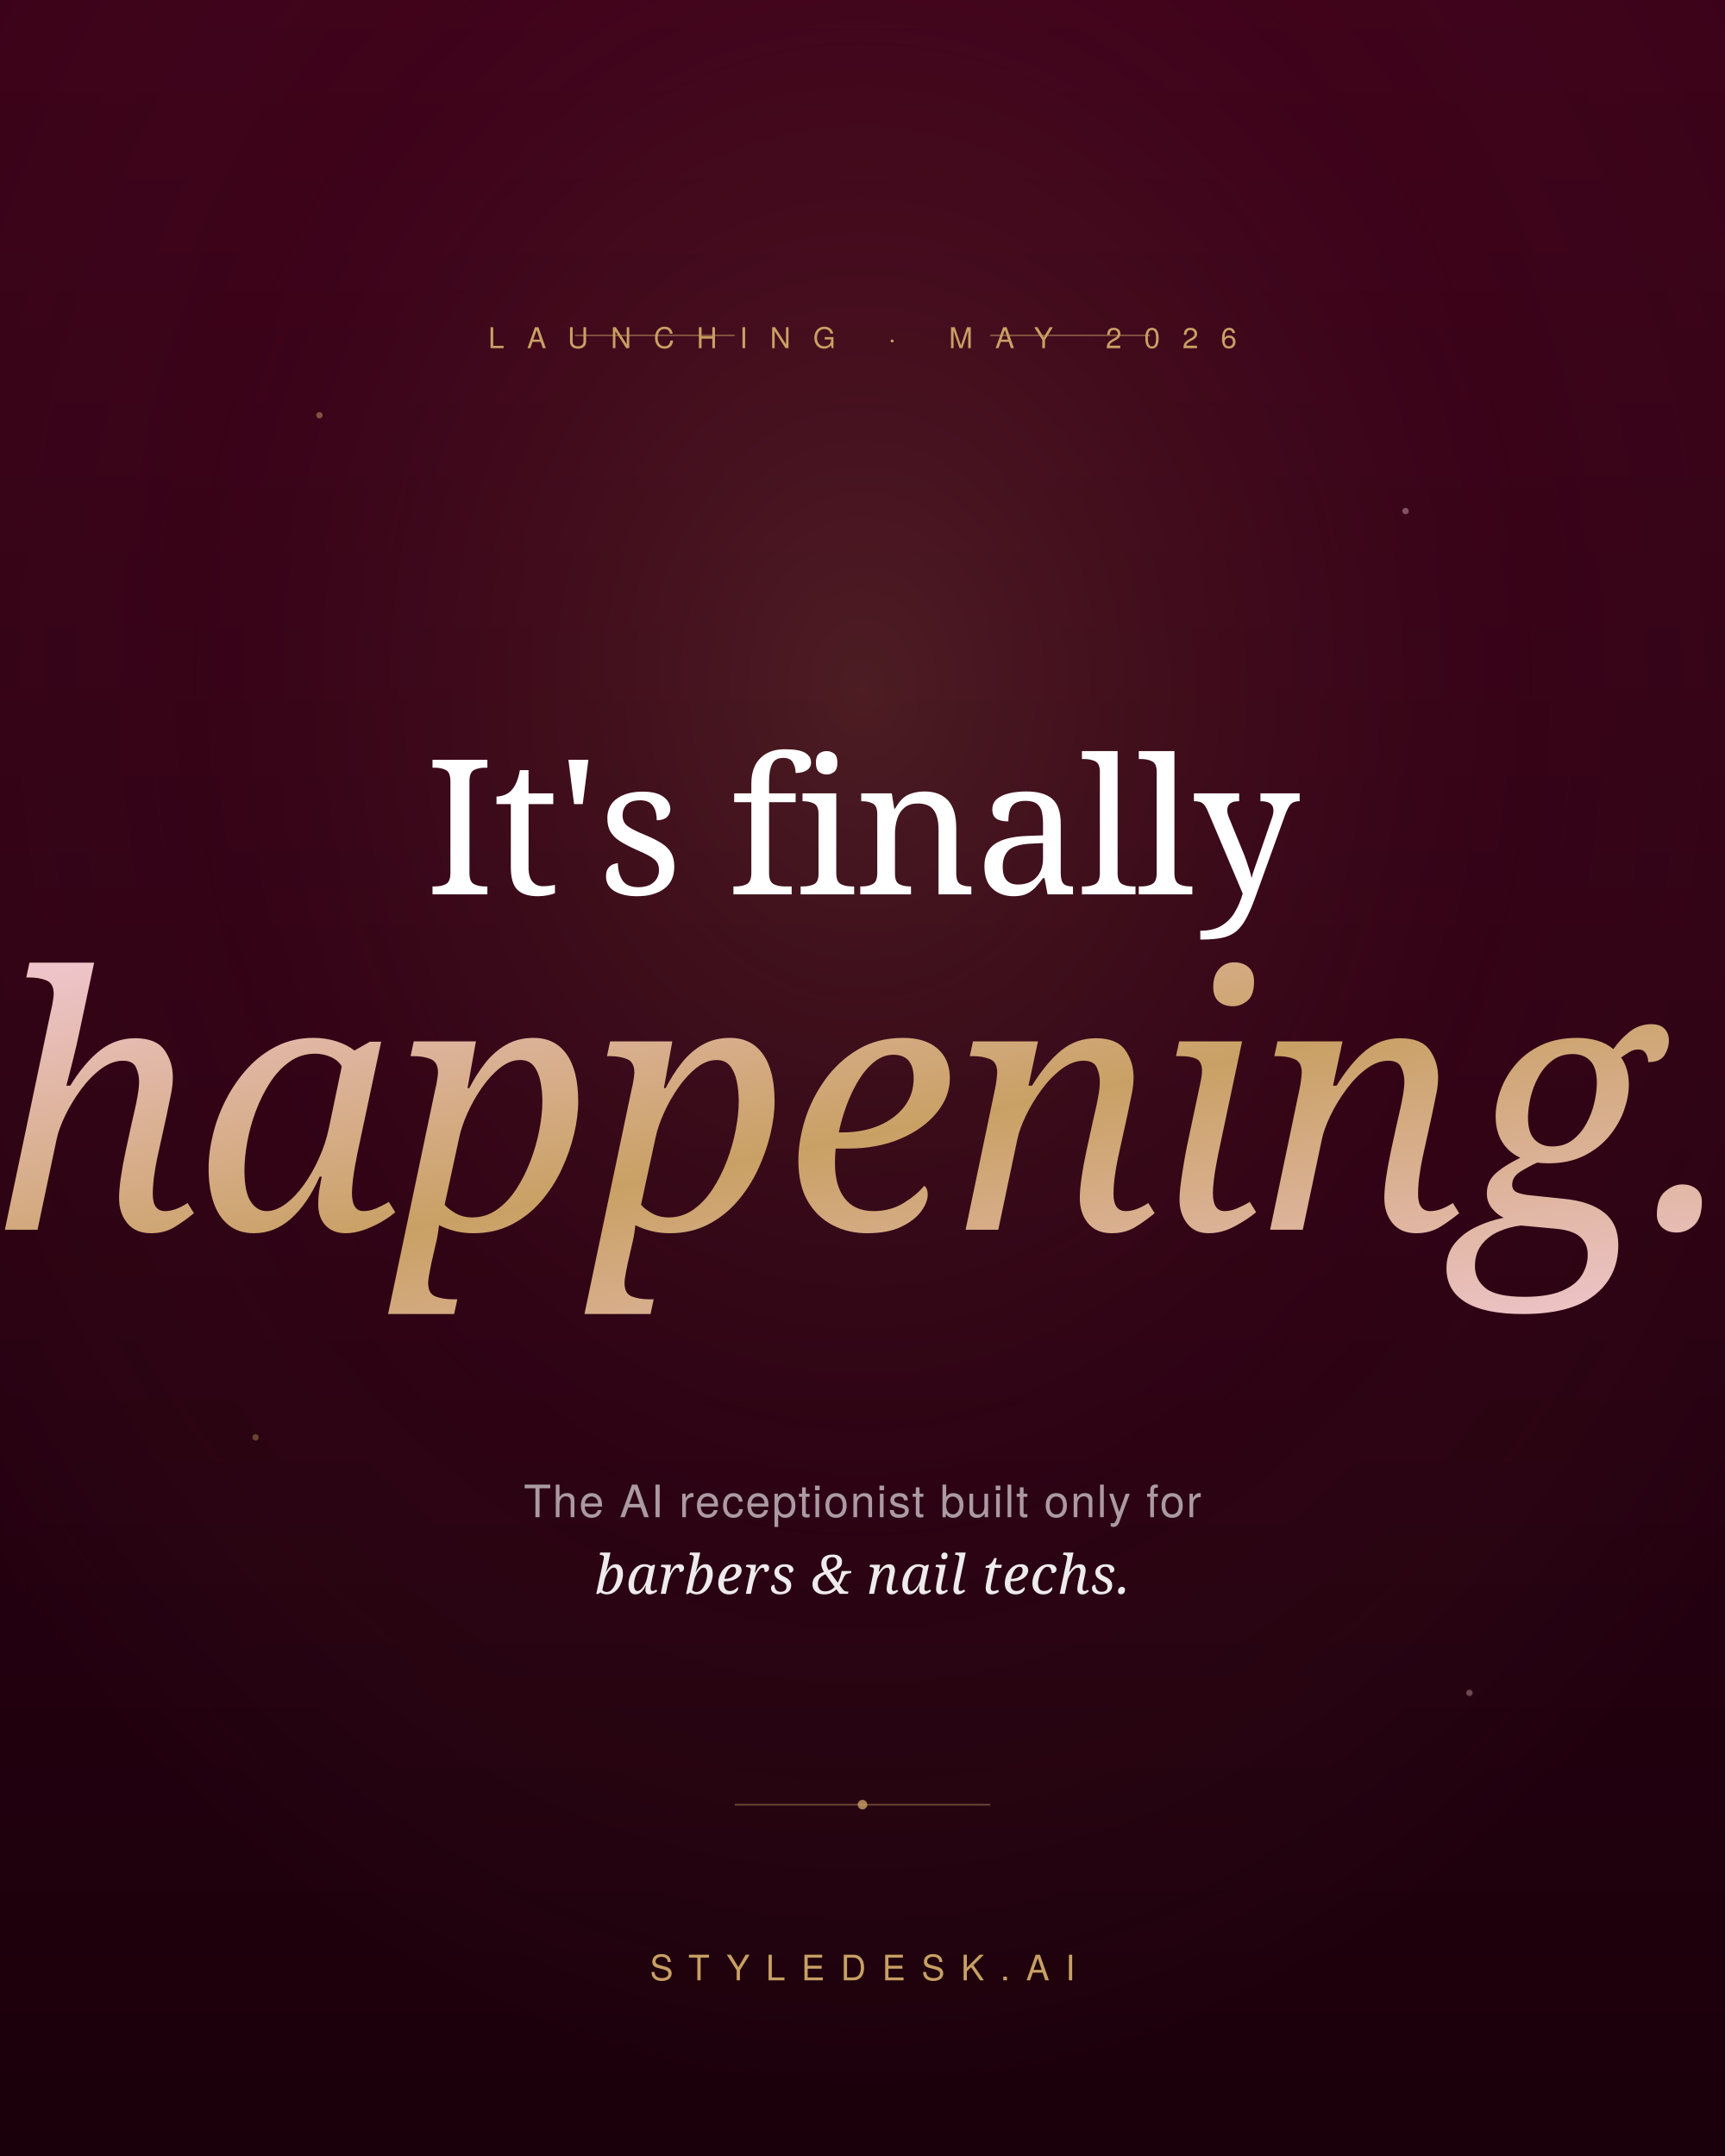
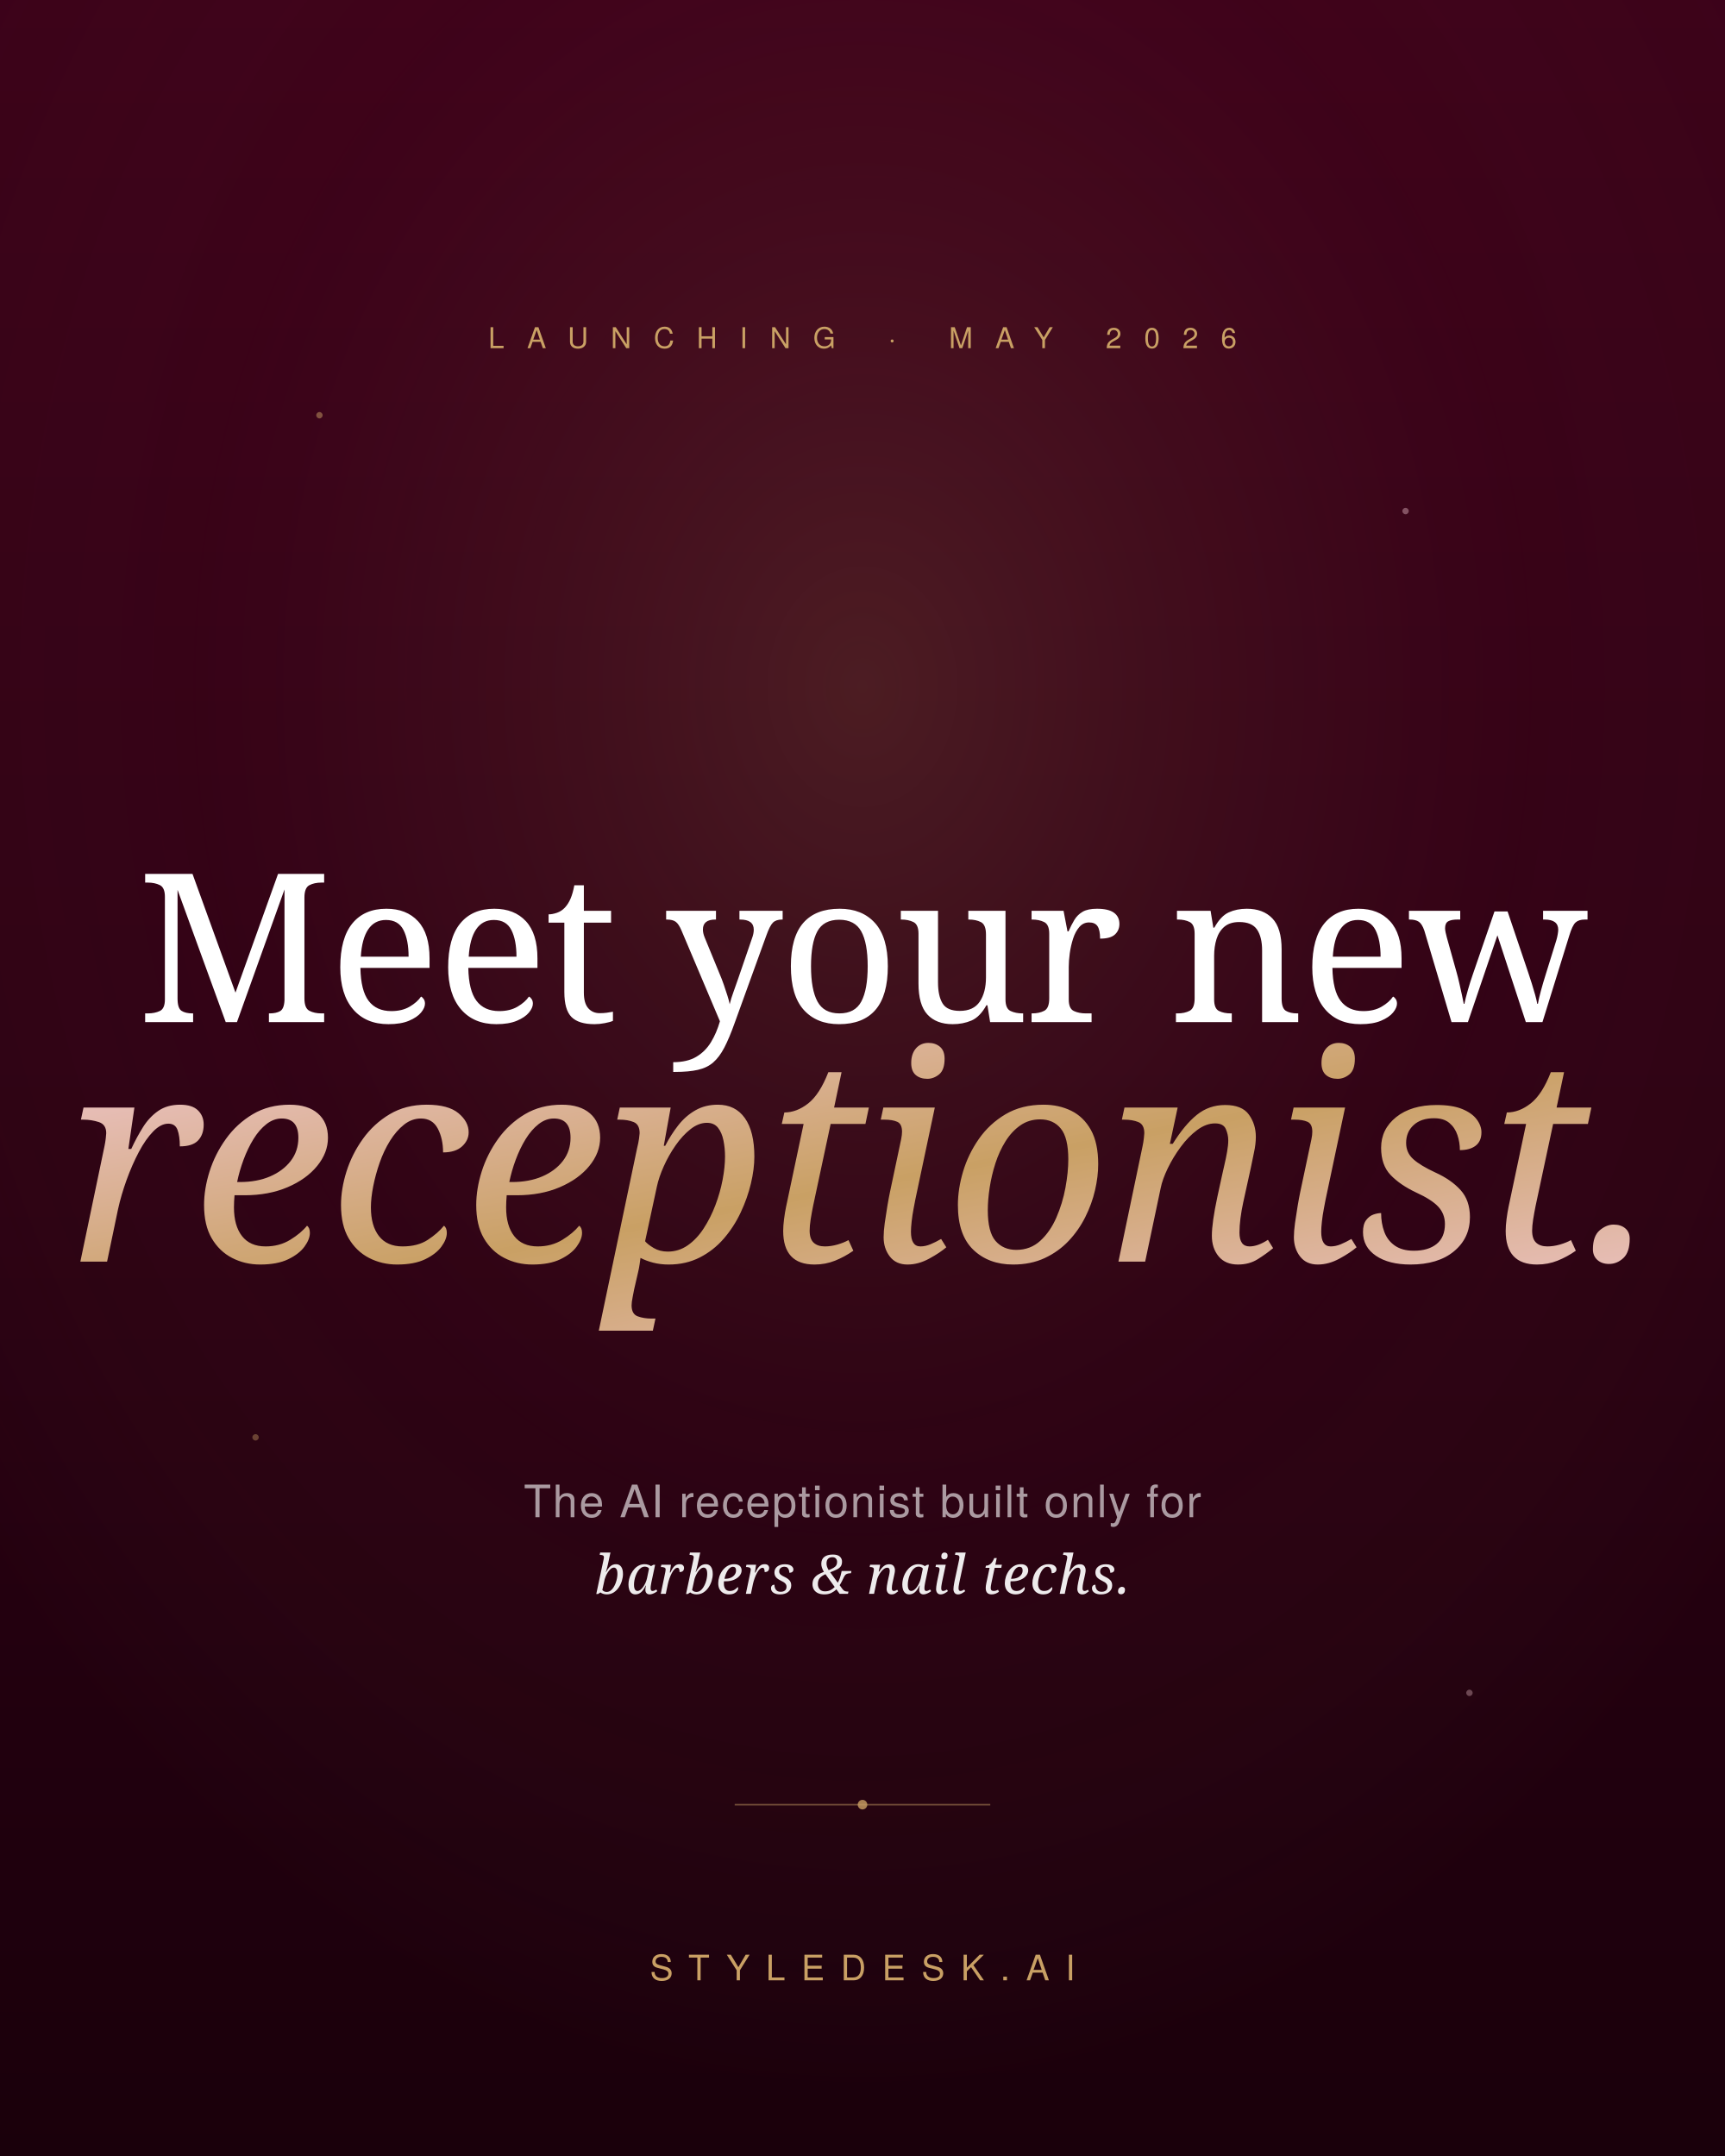
<svg xmlns="http://www.w3.org/2000/svg" viewBox="0 0 1080 1350" width="1080" height="1350" role="img" aria-label="StyleDesk launches May 2026">
  <defs>
    <linearGradient id="bg" x1="0" y1="0" x2="0" y2="1">
      <stop offset="0%" stop-color="#3a0018" />
      <stop offset="55%" stop-color="#2a0012" />
      <stop offset="100%" stop-color="#1a000b" />
    </linearGradient>
    <linearGradient id="gold" x1="0" y1="0" x2="1" y2="1">
      <stop offset="0%" stop-color="#f0c6cf" />
      <stop offset="50%" stop-color="#c9a064" />
      <stop offset="100%" stop-color="#f0c6cf" />
    </linearGradient>
    <radialGradient id="glow" cx="50%" cy="32%" r="65%">
      <stop offset="0%" stop-color="#c9a064" stop-opacity="0.18" />
      <stop offset="60%" stop-color="#7c1f36" stop-opacity="0.08" />
      <stop offset="100%" stop-color="#c9a064" stop-opacity="0" />
    </radialGradient>
  </defs>
  <rect width="1080" height="1350" fill="url(#bg)" />
  <rect width="1080" height="1350" fill="url(#glow)" />
-   <line x1="360" y1="210" x2="460" y2="210" stroke="#c9a064" stroke-opacity="0.5" />
  <text x="540" y="218" font-family="'Futura', 'Avenir Next', 'Century Gothic', 'Helvetica Neue', sans-serif" font-size="18" font-weight="300" letter-spacing="14" fill="#c9a064" text-anchor="middle">LAUNCHING  ·  MAY  2026</text>
-   <line x1="620" y1="210" x2="720" y2="210" stroke="#c9a064" stroke-opacity="0.5" />
-   <text x="540" y="560" font-family="'Didot', 'Bodoni Moda', 'Bodoni 72', 'Playfair Display', Georgia, serif" font-size="118" font-weight="300" fill="#ffffff" text-anchor="middle" letter-spacing="-1">It's finally</text>
-   <text x="540" y="770" font-family="'Didot', 'Bodoni Moda', 'Bodoni 72', 'Playfair Display', Georgia, serif" font-style="italic" font-size="220" font-weight="400" fill="url(#gold)" text-anchor="middle" letter-spacing="-4">happening.</text>
+   <text x="540" y="640" font-family="'Didot', 'Bodoni Moda', 'Bodoni 72', 'Playfair Display', Georgia, serif" font-size="130" font-weight="300" fill="#ffffff" text-anchor="middle" letter-spacing="-2">Meet your new</text>
+   <text x="540" y="790" font-family="'Didot', 'Bodoni Moda', 'Bodoni 72', 'Playfair Display', Georgia, serif" font-style="italic" font-size="180" font-weight="400" fill="url(#gold)" text-anchor="middle" letter-spacing="-3">receptionist.</text>
  <text x="540" y="950" font-family="'Futura', 'Avenir Next', 'Helvetica Neue', sans-serif" font-size="28" font-weight="300" fill="#ffffff" fill-opacity="0.6" text-anchor="middle" letter-spacing="1">The AI receptionist built only for</text>
  <text x="540" y="998" font-family="'Didot', 'Bodoni Moda', 'Playfair Display', Georgia, serif" font-style="italic" font-size="34" font-weight="400" fill="#ffffff" fill-opacity="0.92" text-anchor="middle" letter-spacing="0.5">barbers &amp; nail techs.</text>
  <line x1="460" y1="1130" x2="540" y2="1130" stroke="#c9a064" stroke-opacity="0.45" />
  <circle cx="540" cy="1130" r="3" fill="#c9a064" fill-opacity="0.8" />
  <line x1="540" y1="1130" x2="620" y2="1130" stroke="#c9a064" stroke-opacity="0.45" />
  <text x="540" y="1240" font-family="'Futura', 'Avenir Next', 'Century Gothic', 'Helvetica Neue', sans-serif" font-size="22" font-weight="400" fill="#c9a064" text-anchor="middle" letter-spacing="10">STYLEDESK.AI</text>
  <circle cx="200" cy="260" r="2" fill="#c9a064" fill-opacity="0.5" />
  <circle cx="880" cy="320" r="2" fill="#f0c6cf" fill-opacity="0.4" />
  <circle cx="160" cy="900" r="2" fill="#c9a064" fill-opacity="0.4" />
  <circle cx="920" cy="1060" r="2" fill="#f0c6cf" fill-opacity="0.35" />
</svg>
